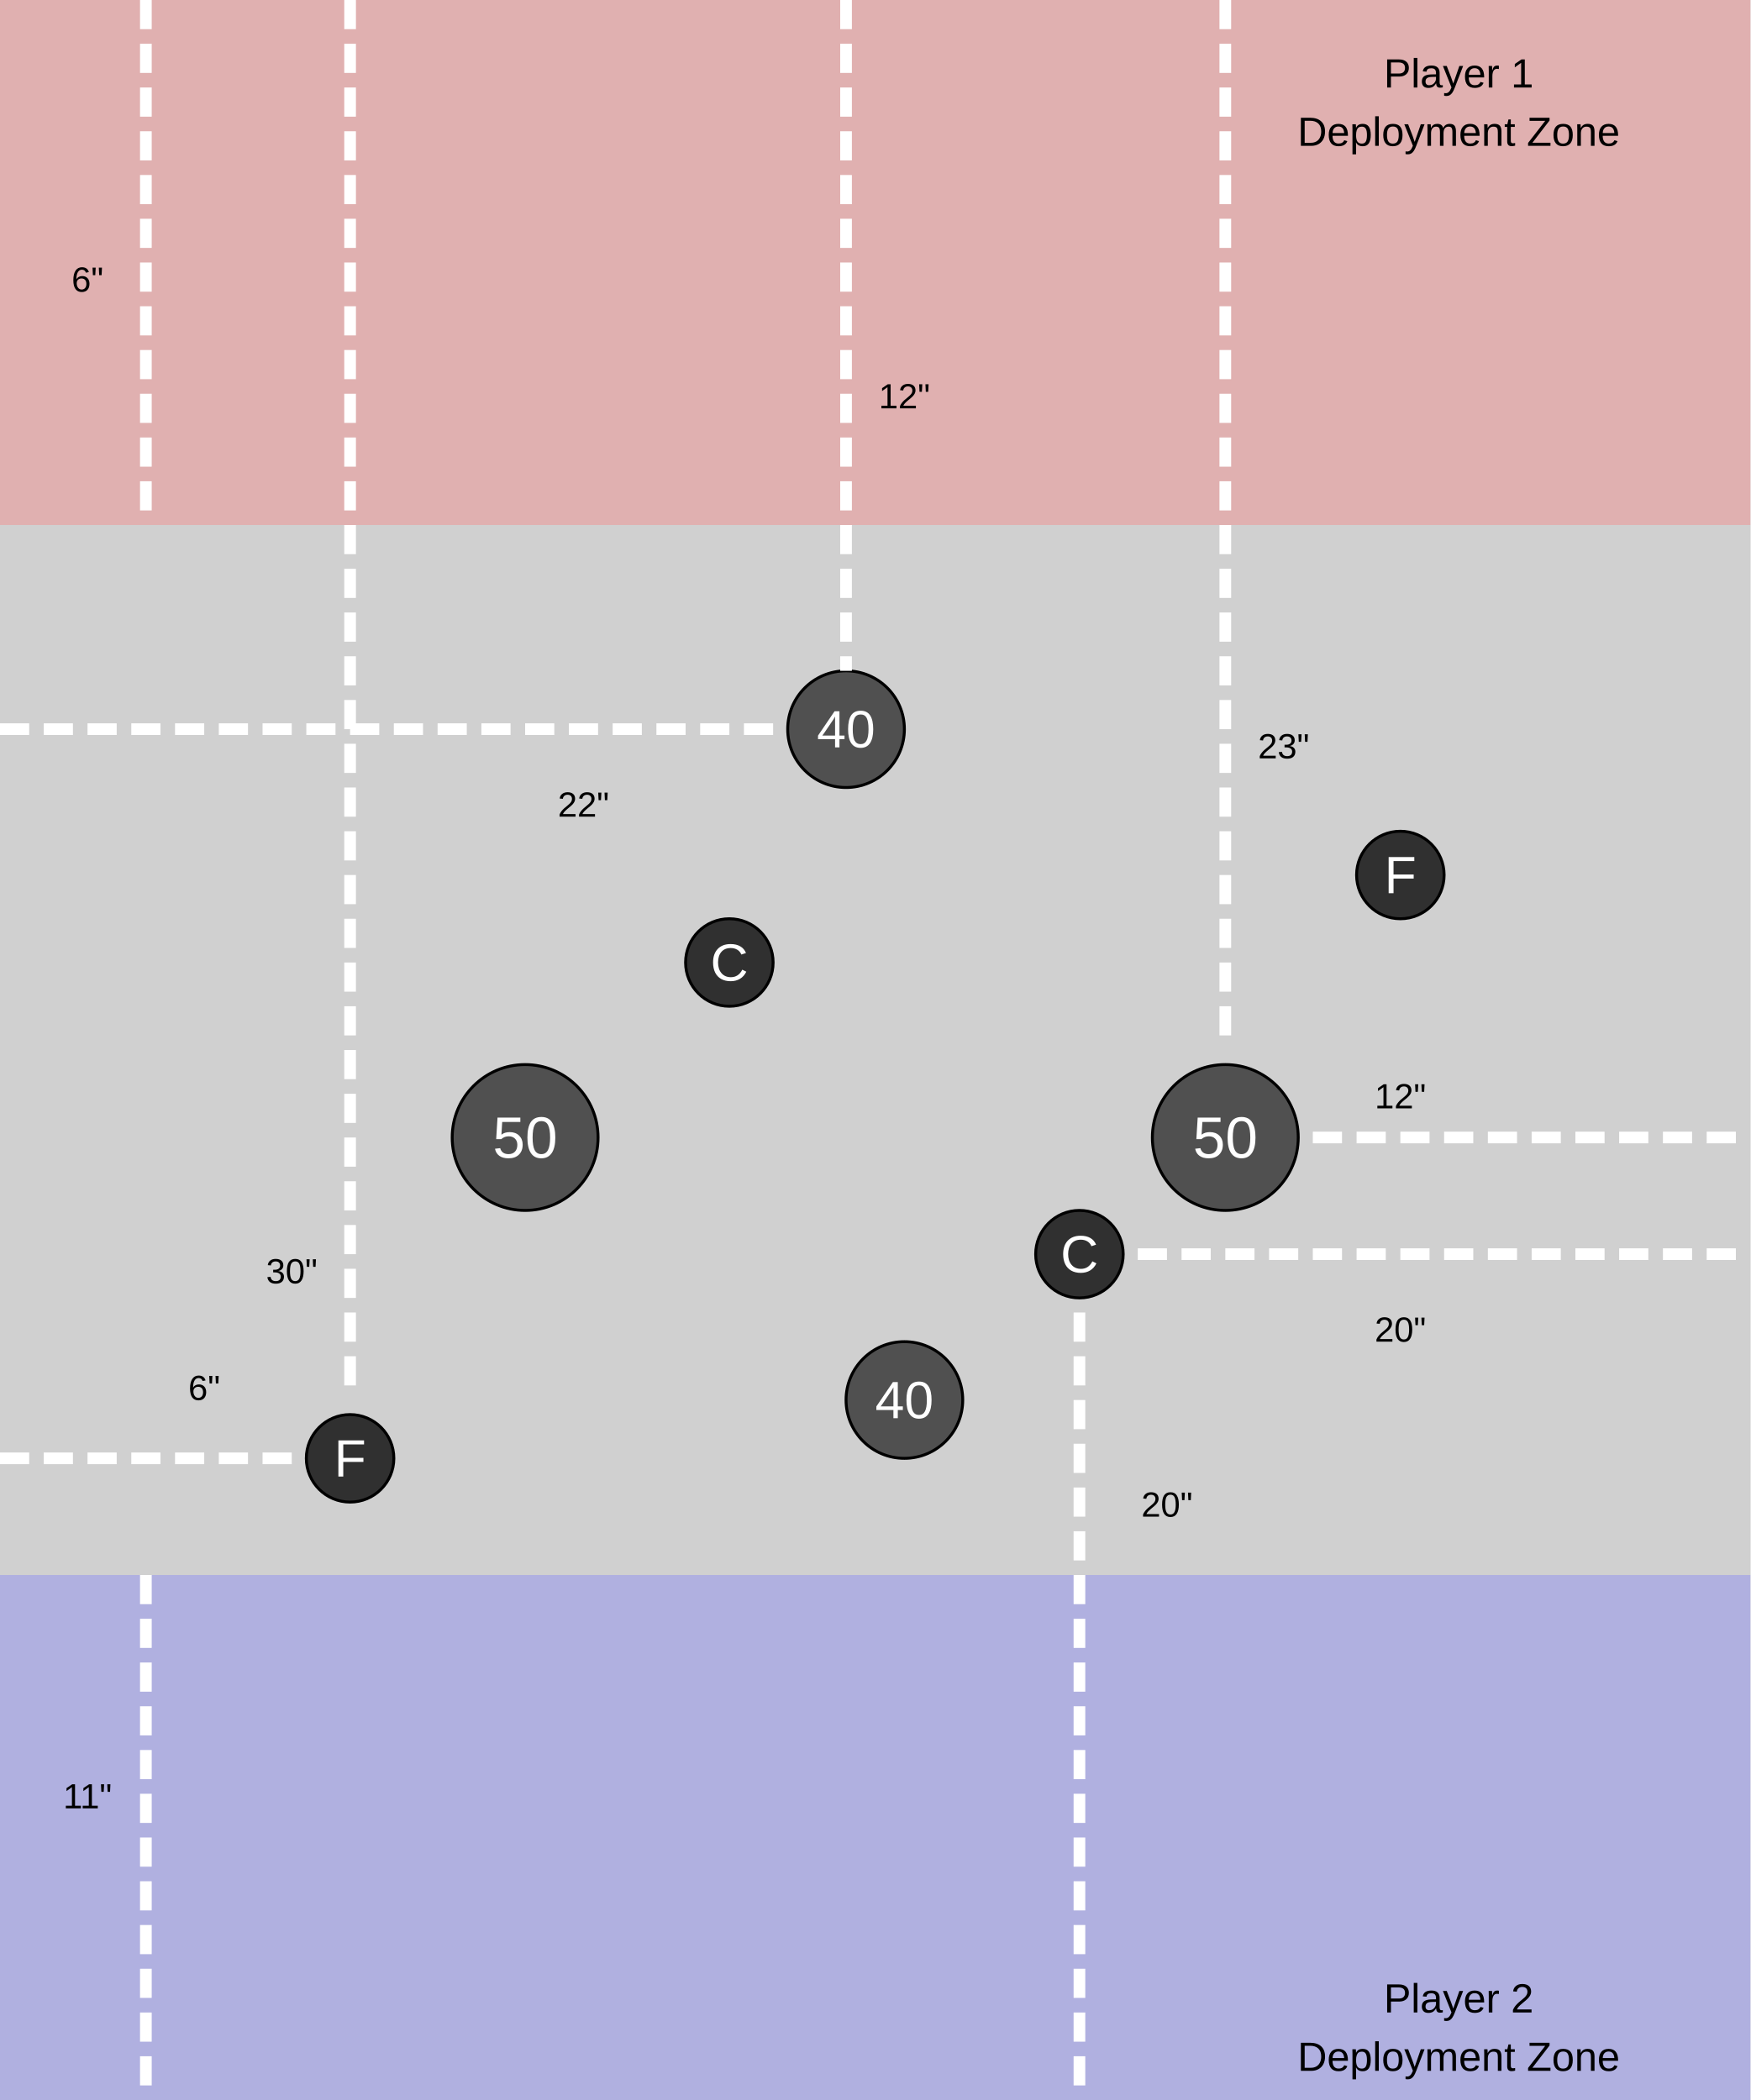
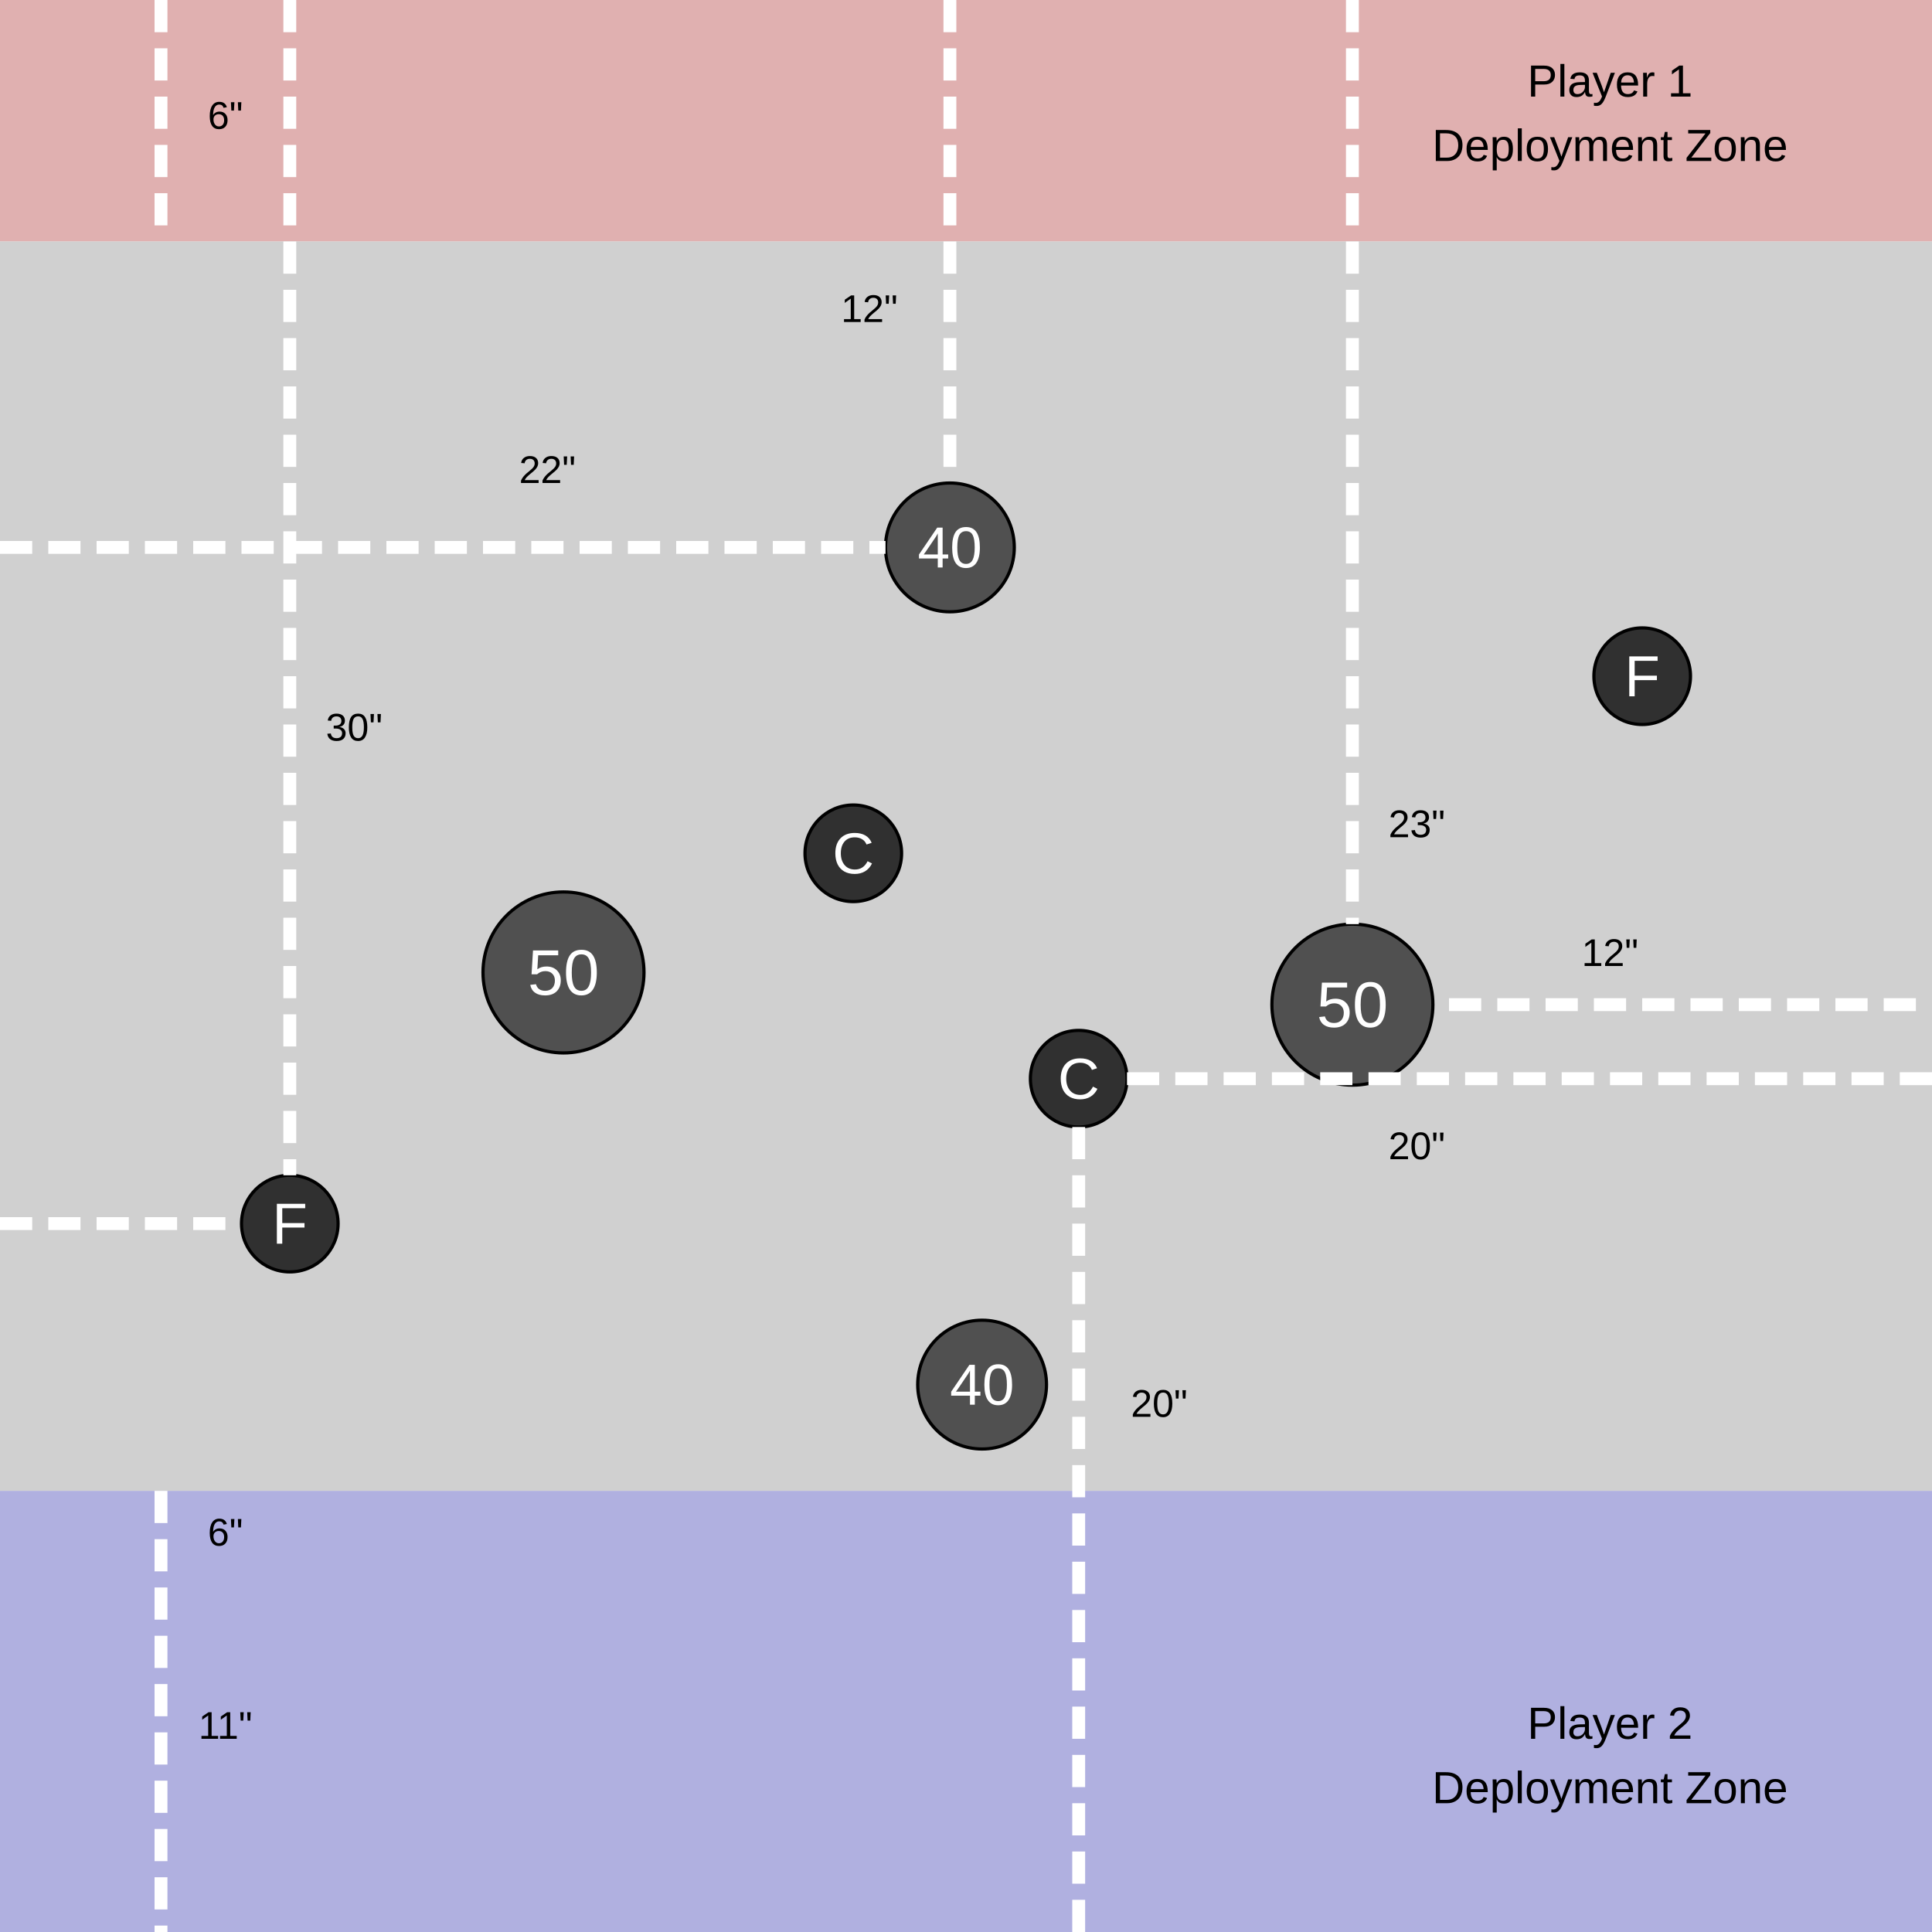
- <svg xmlns="http://www.w3.org/2000/svg" width="600" height="720" viewBox="0 0 600 720">
+ <svg xmlns="http://www.w3.org/2000/svg" width="600" height="600" viewBox="0 0 600 600">
  <style>
    .bg-player1 { fill: #E0B0B0; }
    .bg-player2 { fill: #B0B0E0; }
    .bg-neutral { fill: #D0D0D0; }
    .objective { fill: #505050; stroke: black; stroke-width: 1; }
    .objective-text { fill: white; font-family: Arial, sans-serif; font-size: 20px; text-anchor: middle; dominant-baseline: central; }
    .objective-40-text { fill: white; font-family: Arial, sans-serif; font-size: 18px; text-anchor: middle; dominant-baseline: central; }
    .flag-cache { fill: #303030; stroke: black; stroke-width: 1; }
    .flag-cache-text { fill: white; font-family: Arial, sans-serif; font-size: 18px; text-anchor: middle; dominant-baseline: central; }
    .label-text { fill: black; font-family: Arial, sans-serif; font-size: 14px; text-anchor: middle; }
    .measurement-text { fill: black; font-family: Arial, sans-serif; font-size: 12px; text-anchor: middle; }
  </style>
-   <rect class="bg-player1" x="0" y="0" width="600" height="180" />
-   <rect class="bg-neutral" x="0" y="180" width="600" height="360" />
-   <rect class="bg-player2" x="0" y="540" width="600" height="180" />
+   <rect class="bg-player1" x="0" y="0" width="600" height="75" />
+   <rect class="bg-neutral" x="0" y="75" width="600" height="388" />
+   <rect class="bg-player2" x="0" y="463" width="600" height="137" />
  <text class="label-text" x="500" y="30">Player 1</text>
  <text class="label-text" x="500" y="50">Deployment Zone</text>
-   <text class="label-text" x="500" y="690">Player 2</text>
-   <text class="label-text" x="500" y="710">Deployment Zone</text>
-   <text class="measurement-text" x="30" y="100">6"</text>
-   <text class="measurement-text" x="310" y="140">12"</text>
-   <text class="measurement-text" x="200" y="280">22"</text>
+   <text class="label-text" x="500" y="540">Player 2</text>
+   <text class="label-text" x="500" y="560">Deployment Zone</text>
+   <text class="measurement-text" x="70" y="40">6"</text>
+   <text class="measurement-text" x="270" y="100">12"</text>
+   <text class="measurement-text" x="170" y="150">22"</text>
  <text class="measurement-text" x="440" y="260">23"</text>
-   <text class="measurement-text" x="100" y="440">30"</text>
-   <text class="measurement-text" x="480" y="380">12"</text>
+   <text class="measurement-text" x="110" y="230">30"</text>
+   <text class="measurement-text" x="500" y="300">12"</text>
  <text class="measurement-text" x="70" y="480">6"</text>
-   <text class="measurement-text" x="400" y="520">20"</text>
-   <text class="measurement-text" x="480" y="460">20"</text>
-   <text class="measurement-text" x="30" y="620">11"</text>
-   <circle class="objective" cx="290" cy="250" r="20" />
-   <text class="objective-40-text" x="290" y="250">40</text>
-   <circle class="flag-cache" cx="480" cy="300" r="15" />
-   <text class="flag-cache-text" x="480" y="300">F</text>
-   <circle class="flag-cache" cx="250" cy="330" r="15" />
-   <text class="flag-cache-text" x="250" y="330">C</text>
-   <circle class="objective" cx="180" cy="390" r="25" />
-   <text class="objective-text" x="180" y="390">50</text>
-   <circle class="objective" cx="420" cy="390" r="25" />
-   <text class="objective-text" x="420" y="390">50</text>
-   <circle class="flag-cache" cx="370" cy="430" r="15" />
-   <text class="flag-cache-text" x="370" y="430">C</text>
-   <circle class="flag-cache" cx="120" cy="500" r="15" />
-   <text class="flag-cache-text" x="120" y="500">F</text>
-   <circle class="objective" cx="310" cy="480" r="20" />
-   <text class="objective-40-text" x="310" y="480">40</text>
-   <line x1="50" y1="0" x2="50" y2="180" stroke="white" stroke-width="4" style="stroke-dasharray: 10 5;" />
-   <line x1="50" y1="540" x2="50" y2="720" stroke="white" stroke-width="4" style="stroke-dasharray: 10 5;" />
-   <line x1="0" y1="250" x2="270" y2="250" stroke="white" stroke-width="4" style="stroke-dasharray: 10 5;" />
-   <line x1="290" y1="0" x2="290" y2="230" stroke="white" stroke-width="4" style="stroke-dasharray: 10 5;" />
-   <line x1="0" y1="500" x2="100" y2="500" stroke="white" stroke-width="4" style="stroke-dasharray: 10 5;" />
-   <line x1="120" y1="0" x2="120" y2="480" stroke="white" stroke-width="4" style="stroke-dasharray: 10 5;" />
-   <line x1="450" y1="390" x2="600" y2="390" stroke="white" stroke-width="4" style="stroke-dasharray: 10 5;" />
-   <line x1="420" y1="0" x2="420" y2="360" stroke="white" stroke-width="4" style="stroke-dasharray: 10 5;" />
-   <line x1="390" y1="430" x2="600" y2="430" stroke="white" stroke-width="4" style="stroke-dasharray: 10 5;" />
-   <line x1="370" y1="450" x2="370" y2="720" stroke="white" stroke-width="4" style="stroke-dasharray: 10 5;" />
+   <text class="measurement-text" x="360" y="440">20"</text>
+   <text class="measurement-text" x="440" y="360">20"</text>
+   <text class="measurement-text" x="70" y="540">11"</text>
+   <circle class="objective" cx="295" cy="170" r="20" />
+   <text class="objective-40-text" x="295" y="170">40</text>
+   <circle class="flag-cache" cx="510" cy="210" r="15" />
+   <text class="flag-cache-text" x="510" y="210">F</text>
+   <circle class="flag-cache" cx="265" cy="265" r="15" />
+   <text class="flag-cache-text" x="265" y="265">C</text>
+   <circle class="objective" cx="175" cy="302" r="25" />
+   <text class="objective-text" x="175" y="302">50</text>
+   <circle class="objective" cx="420" cy="312" r="25" />
+   <text class="objective-text" x="420" y="312">50</text>
+   <circle class="flag-cache" cx="335" cy="335" r="15" />
+   <text class="flag-cache-text" x="335" y="335">C</text>
+   <circle class="flag-cache" cx="90" cy="380" r="15" />
+   <text class="flag-cache-text" x="90" y="380">F</text>
+   <circle class="objective" cx="305" cy="430" r="20" />
+   <text class="objective-40-text" x="305" y="430">40</text>
+   <line x1="50" y1="0" x2="50" y2="75" stroke="white" stroke-width="4" style="stroke-dasharray: 10 5;" />
+   <line x1="50" y1="463" x2="50" y2="600" stroke="white" stroke-width="4" style="stroke-dasharray: 10 5;" />
+   <line x1="0" y1="170" x2="275" y2="170" stroke="white" stroke-width="4" style="stroke-dasharray: 10 5;" />
+   <line x1="295" y1="0" x2="295" y2="150" stroke="white" stroke-width="4" style="stroke-dasharray: 10 5;" />
+   <line x1="0" y1="380" x2="75" y2="380" stroke="white" stroke-width="4" style="stroke-dasharray: 10 5;" />
+   <line x1="90" y1="0" x2="90" y2="365" stroke="white" stroke-width="4" style="stroke-dasharray: 10 5;" />
+   <line x1="450" y1="312" x2="600" y2="312" stroke="white" stroke-width="4" style="stroke-dasharray: 10 5;" />
+   <line x1="420" y1="0" x2="420" y2="287" stroke="white" stroke-width="4" style="stroke-dasharray: 10 5;" />
+   <line x1="350" y1="335" x2="600" y2="335" stroke="white" stroke-width="4" style="stroke-dasharray: 10 5;" />
+   <line x1="335" y1="350" x2="335" y2="600" stroke="white" stroke-width="4" style="stroke-dasharray: 10 5;" />
</svg>
